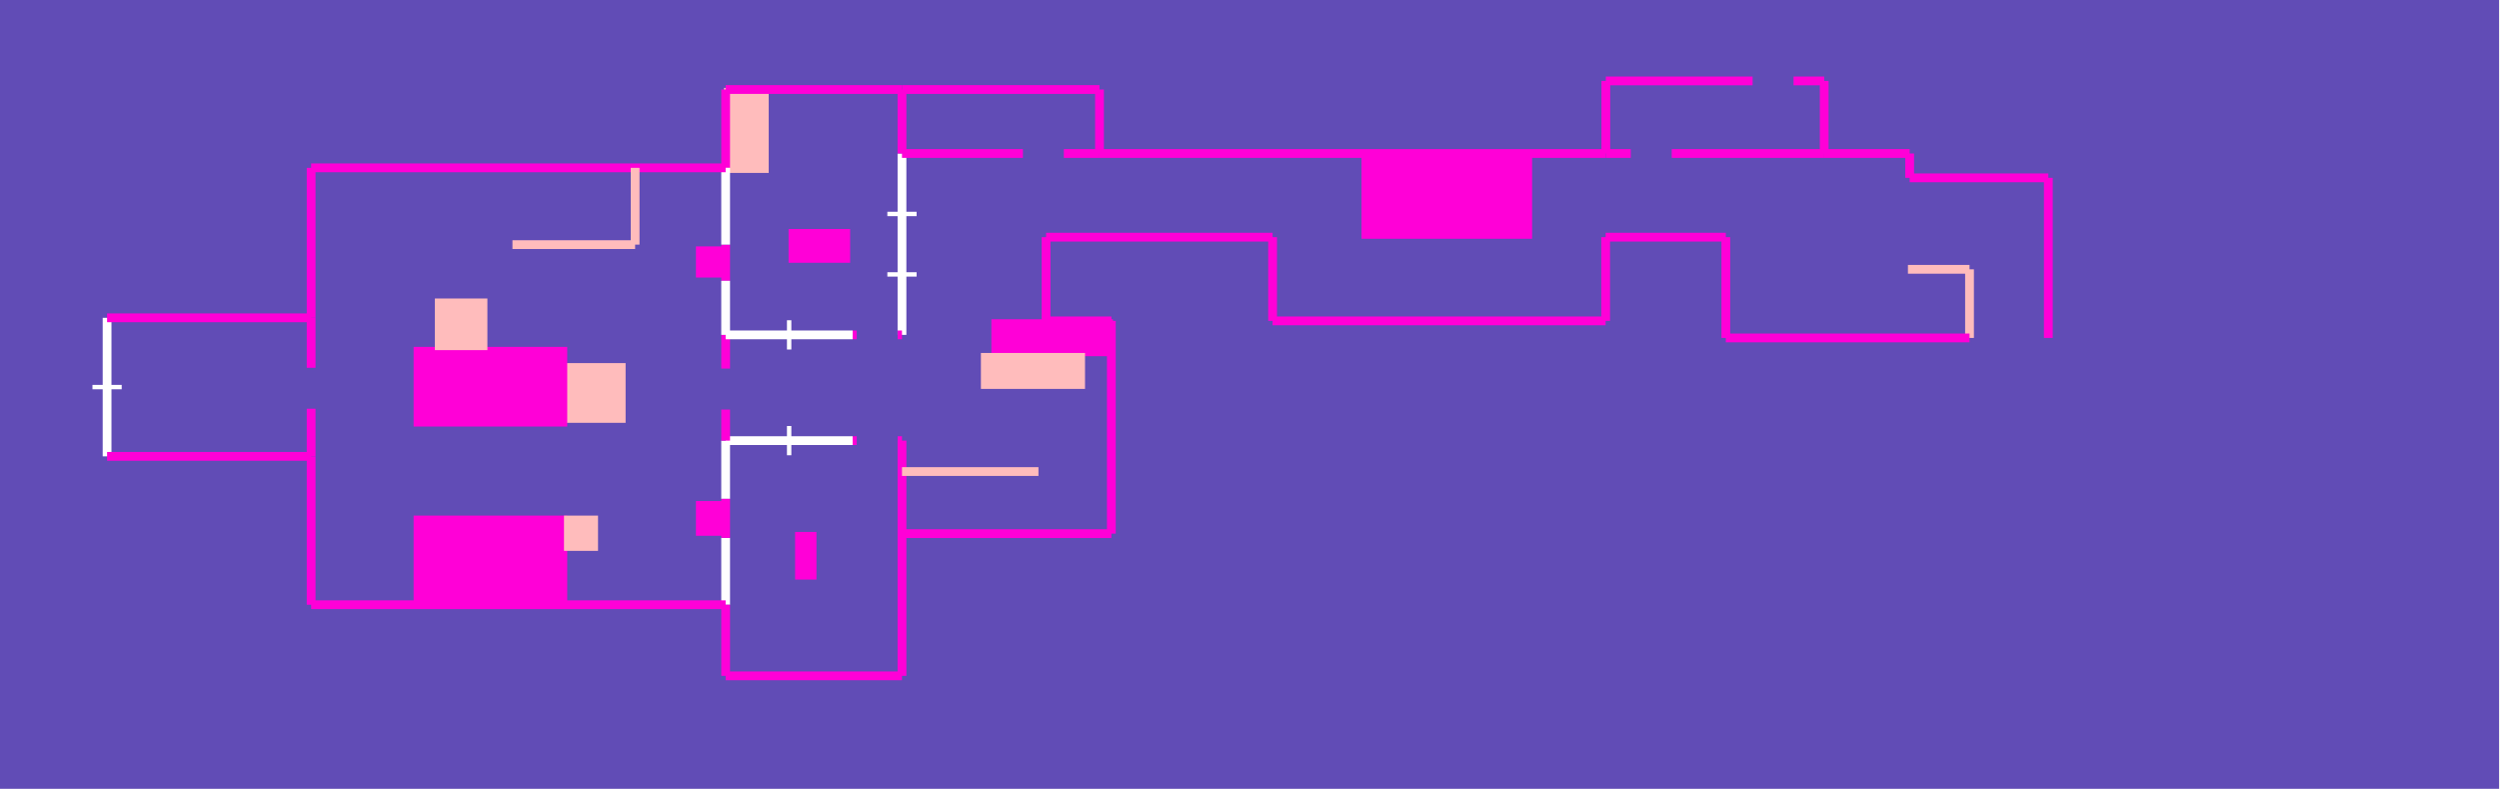
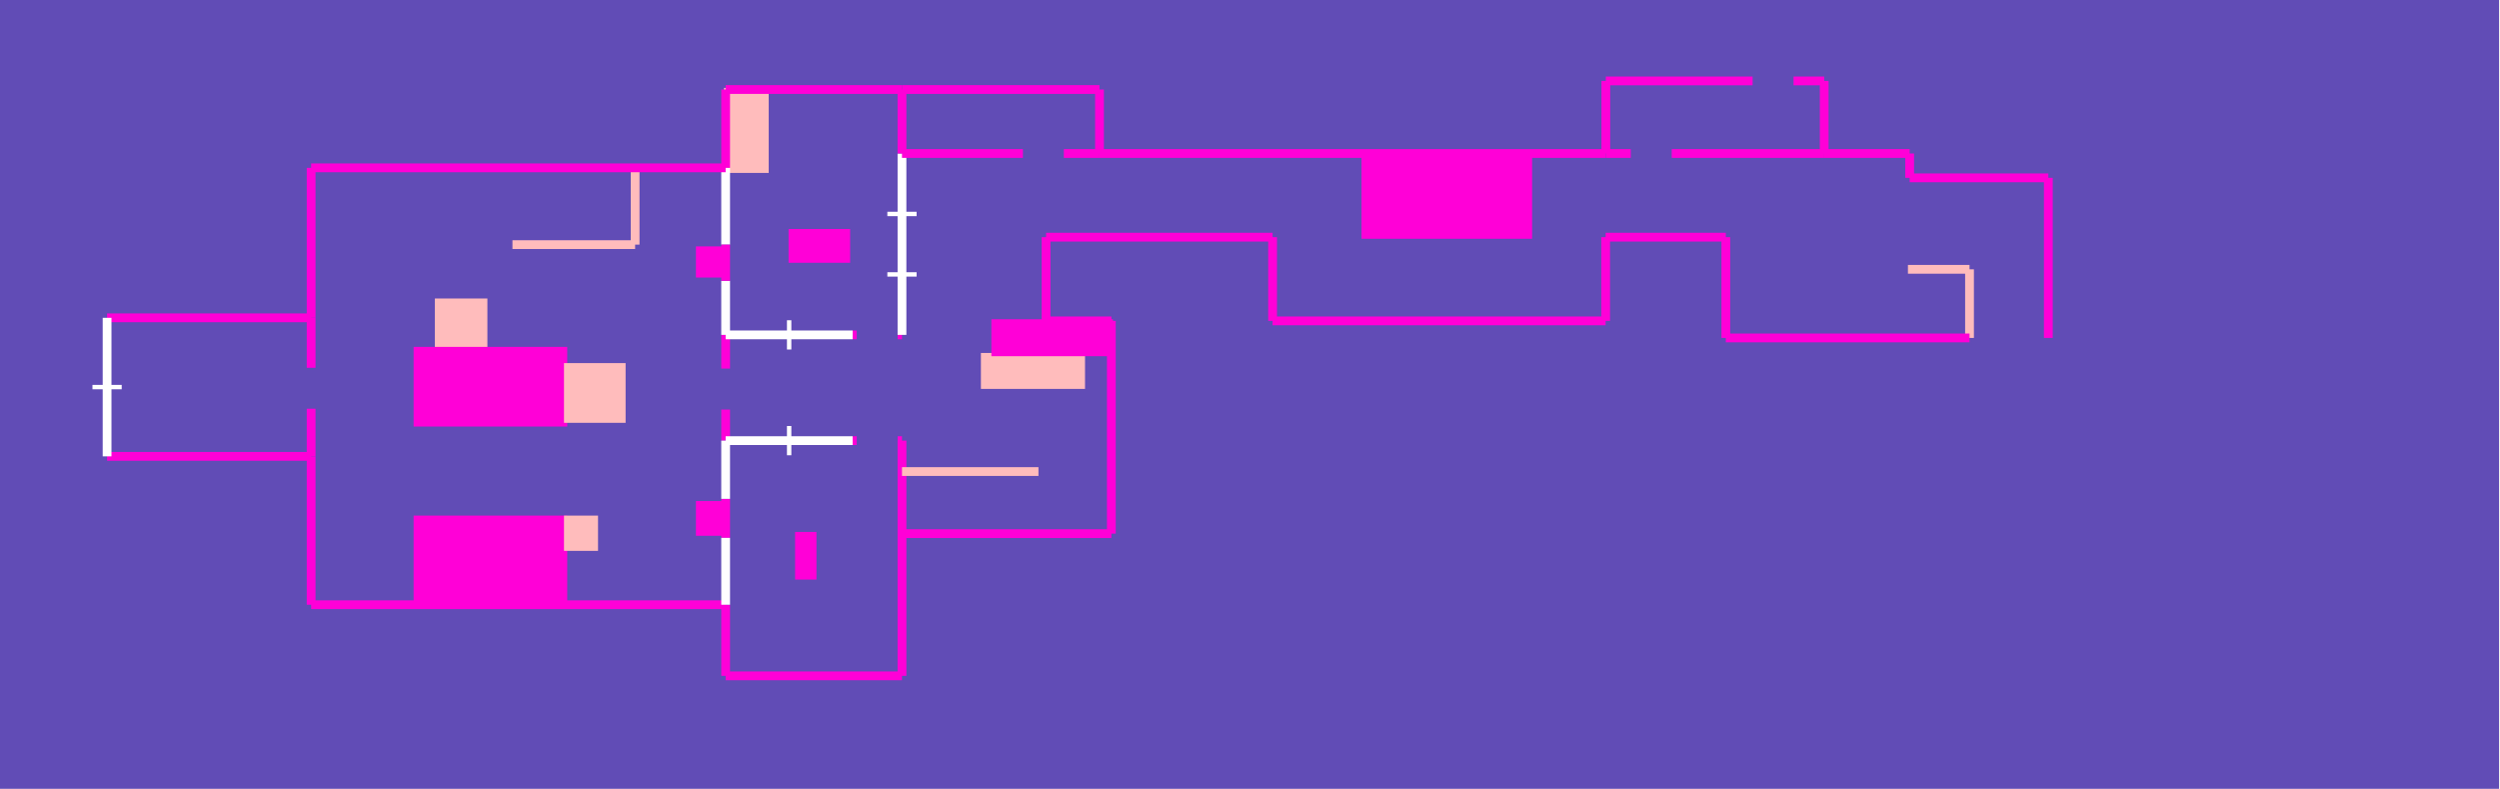
<svg xmlns="http://www.w3.org/2000/svg" viewBox="-220 -53 580 183">
  <rect fill="#614CB6" height="183" width="580" x="-220" y="-53" />
+   <path d="M-30.881,-81.089 L-35.089,-81.089 L-35.089,-70.789 L-30.881,-70.789 z" fill="#FF00D7" stroke="#FF00D7" stroke-width="0.75" transform="scale(1, -1)" />
+   <path d="M-107.255,-16.626 L-118.696,-16.626 L-118.696,-27.852 L-107.255,-27.852 z" fill="#FFBCBC" stroke="#FFBCBC" stroke-width="0.75" transform="scale(1, -1)" />
+   <path d="M-23.064,-7.592 L-36.601,-7.592 L-36.601,-0.505 L-23.064,-0.505 z" fill="#FF00D7" stroke="#FF00D7" stroke-width="0.75" transform="scale(1, -1)" />
+   <path d="M8.037,-36.849 L31.45,-36.849 L31.45,-29.262 L8.037,-29.262 z" fill="#FFBCBC" stroke="#FFBCBC" stroke-width="0.75" transform="scale(1, -1)" />
  <path d="M-123.628,-87.299 L-88.727,-87.299 L-88.727,-66.995 L-123.628,-66.995 z" fill="#FF00D7" stroke="#FF00D7" stroke-width="0.75" transform="scale(1, -1)" />
+   <path d="M10.465,-29.262 L37.939,-29.262 L37.939,-21.444 L10.465,-21.444 z" fill="#FF00D7" stroke="#FF00D7" stroke-width="0.75" transform="scale(1, -1)" />
+   <path d="M-123.628,-27.852 L-88.727,-27.852 L-88.727,-45.58 L-123.628,-45.58 z" fill="#FF00D7" stroke="#FF00D7" stroke-width="0.75" transform="scale(1, -1)" />
+   <path d="M-88.727,-31.614 L-75.176,-31.614 L-75.176,-44.719 L-88.727,-44.719 z" fill="#FFBCBC" stroke="#FFBCBC" stroke-width="0.75" transform="scale(1, -1)" />
+   <path d="M-58.1,-70.925 L-51.585,-70.925 L-51.585,-63.615 L-58.1,-63.615 z" fill="#FF00D7" stroke="#FF00D7" stroke-width="0.75" transform="scale(1, -1)" />
+   <path d="M-41.962,13.257 L-51.585,13.257 L-51.585,32.231 L-41.962,32.231 z" fill="#FFBCBC" stroke="#FFBCBC" stroke-width="0.75" transform="scale(1, -1)" />
+   <path d="M-81.577,-74.426 L-88.727,-74.426 L-88.727,-66.995 L-81.577,-66.995 z" fill="#FFBCBC" stroke="#FFBCBC" stroke-width="0.75" transform="scale(1, -1)" />
+   <path d="M-51.585,-11.014 L-58.1,-11.014 L-58.1,-4.539 L-51.585,-4.539 z" fill="#FF00D7" stroke="#FF00D7" stroke-width="0.75" transform="scale(1, -1)" />
  <path d="M135.214,17.388 L96.369,17.388 L96.369,-2.022 L135.214,-2.022 z" fill="#FF00D7" stroke="#FF00D7" stroke-width="0.75" transform="scale(1, -1)" />
-   <path d="M-88.727,-31.614 L-75.176,-31.614 L-75.176,-44.719 L-88.727,-44.719 z" fill="#FFBCBC" stroke="#FFBCBC" stroke-width="0.75" transform="scale(1, -1)" />
-   <path d="M-23.064,-7.592 L-36.601,-7.592 L-36.601,-0.505 L-23.064,-0.505 z" fill="#FF00D7" stroke="#FF00D7" stroke-width="0.75" transform="scale(1, -1)" />
-   <path d="M-30.881,-81.089 L-35.089,-81.089 L-35.089,-70.789 L-30.881,-70.789 z" fill="#FF00D7" stroke="#FF00D7" stroke-width="0.75" transform="scale(1, -1)" />
-   <path d="M-51.585,-11.014 L-58.1,-11.014 L-58.1,-4.539 L-51.585,-4.539 z" fill="#FF00D7" stroke="#FF00D7" stroke-width="0.75" transform="scale(1, -1)" />
-   <path d="M-58.1,-70.925 L-51.585,-70.925 L-51.585,-63.615 L-58.1,-63.615 z" fill="#FF00D7" stroke="#FF00D7" stroke-width="0.75" transform="scale(1, -1)" />
-   <path d="M10.465,-29.262 L37.939,-29.262 L37.939,-21.444 L10.465,-21.444 z" fill="#FF00D7" stroke="#FF00D7" stroke-width="0.75" transform="scale(1, -1)" />
-   <path d="M8.037,-36.849 L31.45,-36.849 L31.45,-29.262 L8.037,-29.262 z" fill="#FFBCBC" stroke="#FFBCBC" stroke-width="0.75" transform="scale(1, -1)" />
-   <path d="M-123.628,-27.852 L-88.727,-27.852 L-88.727,-45.58 L-123.628,-45.58 z" fill="#FF00D7" stroke="#FF00D7" stroke-width="0.75" transform="scale(1, -1)" />
-   <path d="M-107.255,-16.626 L-118.696,-16.626 L-118.696,-27.852 L-107.255,-27.852 z" fill="#FFBCBC" stroke="#FFBCBC" stroke-width="0.75" transform="scale(1, -1)" />
-   <path d="M-81.577,-74.426 L-88.727,-74.426 L-88.727,-66.995 L-81.577,-66.995 z" fill="#FFBCBC" stroke="#FFBCBC" stroke-width="0.75" transform="scale(1, -1)" />
-   <path d="M-41.962,13.257 L-51.585,13.257 L-51.585,32.231 L-41.962,32.231 z" fill="#FFBCBC" stroke="#FFBCBC" stroke-width="0.75" transform="scale(1, -1)" />
+   <path d="M22.785,-21.444 L37.939,-21.444 z" fill="none" stroke="#FF00D7" stroke-width="2.036" transform="scale(1, -1)" />
+   <path d="M223.216,11.74 L255.404,11.74 z" fill="none" stroke="#FF00D7" stroke-width="2.036" transform="scale(1, -1)" />
+   <path d="M75.358,-2.022 L22.785,-2.022 z" fill="none" stroke="#FF00D7" stroke-width="2.036" transform="scale(1, -1)" />
+   <path d="M-10.657,-49.225 L-10.657,-103.795 z" fill="none" stroke="#FF00D7" stroke-width="2.036" transform="scale(1, -1)" />
+   <path d="M-22.105,-24.691 L-21.158,-24.691 z" fill="none" stroke="#FF00D7" stroke-width="2.036" transform="scale(1, -1)" />
+   <path d="M-11.655,-24.691 L-10.657,-24.691 z" fill="none" stroke="#FF00D7" stroke-width="2.036" transform="scale(1, -1)" />
+   <path d="M222.817,-9.481 L237.112,-9.481 z" fill="none" stroke="#FFBCBC" stroke-width="2.036" transform="scale(1, -1)" />
+   <path d="M-147.789,-87.299 L-147.789,-52.874 z" fill="none" stroke="#FF00D7" stroke-width="2.036" transform="scale(1, -1)" />
+   <path d="M-51.585,14.059 L-51.585,-3.754 z" fill="none" stroke="#FFFFFF" stroke-width="2.036" transform="scale(1, -1)" />
  <path d="M-10.657,17.388 L-10.657,-24.691 z" fill="none" stroke="#FFFFFF" stroke-width="2.036" transform="scale(1, -1)" />
  <path d="M-14.051,3.361 L-7.262,3.361 z" fill="none" stroke="#FFFFFF" stroke-width="1.018" transform="scale(1, -1)" />
  <path d="M-14.051,-10.665 L-7.262,-10.665 z" fill="none" stroke="#FFFFFF" stroke-width="1.018" transform="scale(1, -1)" />
+   <path d="M-51.585,-24.691 L-51.585,-32.513 z" fill="none" stroke="#FF00D7" stroke-width="2.036" transform="scale(1, -1)" />
+   <path d="M-51.585,-42.016 L-51.585,-49.225 z" fill="none" stroke="#FF00D7" stroke-width="2.036" transform="scale(1, -1)" />
+   <path d="M-10.657,17.388 L17.409,17.388 z" fill="none" stroke="#FF00D7" stroke-width="2.036" transform="scale(1, -1)" />
+   <path d="M26.912,17.388 L35.186,17.388 z" fill="none" stroke="#FF00D7" stroke-width="2.036" transform="scale(1, -1)" />
+   <path d="M180.553,-25.4 L180.553,-2.022 z" fill="none" stroke="#FF00D7" stroke-width="2.036" transform="scale(1, -1)" />
  <path d="M-72.593,-3.754 L-101.063,-3.754 z" fill="none" stroke="#FFBCBC" stroke-width="2.036" transform="scale(1, -1)" />
+   <path d="M203.386,34.224 L196.271,34.224 z" fill="none" stroke="#FF00D7" stroke-width="2.036" transform="scale(1, -1)" />
+   <path d="M186.767,34.224 L152.701,34.224 z" fill="none" stroke="#FF00D7" stroke-width="2.036" transform="scale(1, -1)" />
+   <path d="M152.658,-2.022 L152.658,-21.444 z" fill="none" stroke="#FF00D7" stroke-width="2.036" transform="scale(1, -1)" />
+   <path d="M-72.593,-3.754 L-72.593,14.059 z" fill="none" stroke="#FFBCBC" stroke-width="2.036" transform="scale(1, -1)" />
+   <path d="M152.658,-21.444 L75.358,-21.444 z" fill="none" stroke="#FF00D7" stroke-width="2.036" transform="scale(1, -1)" />
+   <path d="M152.701,17.388 L158.489,17.388 z" fill="none" stroke="#FF00D7" stroke-width="2.036" transform="scale(1, -1)" />
+   <path d="M167.993,17.388 L203.386,17.388 z" fill="none" stroke="#FF00D7" stroke-width="2.036" transform="scale(1, -1)" />
+   <path d="M152.701,34.224 L152.701,17.388 z" fill="none" stroke="#FF00D7" stroke-width="2.036" transform="scale(1, -1)" />
+   <path d="M-51.585,-71.784 L-51.585,-62.735 z" fill="none" stroke="#FF00D7" stroke-width="2.036" transform="scale(1, -1)" />
+   <path d="M-51.585,-49.225 L-22.105,-49.225 z" fill="none" stroke="#FFFFFF" stroke-width="2.036" transform="scale(1, -1)" />
+   <path d="M-36.845,-52.619 L-36.845,-45.831 z" fill="none" stroke="#FFFFFF" stroke-width="1.018" transform="scale(1, -1)" />
+   <path d="M223.216,11.74 L223.216,17.388 z" fill="none" stroke="#FF00D7" stroke-width="2.036" transform="scale(1, -1)" />
+   <path d="M22.785,-2.022 L22.785,-21.444 z" fill="none" stroke="#FF00D7" stroke-width="2.036" transform="scale(1, -1)" />
+   <path d="M152.701,17.388 L35.186,17.388 z" fill="none" stroke="#FF00D7" stroke-width="2.036" transform="scale(1, -1)" />
+   <path d="M-147.789,-87.299 L-51.585,-87.299 z" fill="none" stroke="#FF00D7" stroke-width="2.036" transform="scale(1, -1)" />
+   <path d="M-195.146,-20.733 L-147.789,-20.733 z" fill="none" stroke="#FF00D7" stroke-width="2.036" transform="scale(1, -1)" />
+   <path d="M-10.657,-103.795 L-51.585,-103.795 z" fill="none" stroke="#FF00D7" stroke-width="2.036" transform="scale(1, -1)" />
+   <path d="M75.358,-21.444 L75.358,-2.022 z" fill="none" stroke="#FF00D7" stroke-width="2.036" transform="scale(1, -1)" />
+   <path d="M-51.585,14.059 L-147.789,14.059 z" fill="none" stroke="#FF00D7" stroke-width="2.036" transform="scale(1, -1)" />
+   <path d="M255.404,11.74 L255.404,-25.4 z" fill="none" stroke="#FF00D7" stroke-width="2.036" transform="scale(1, -1)" />
+   <path d="M37.939,-70.804 L-10.657,-70.804 z" fill="none" stroke="#FF00D7" stroke-width="2.036" transform="scale(1, -1)" />
+   <path d="M-51.585,32.231 L-51.585,14.059 z" fill="none" stroke="#FF00D7" stroke-width="2.036" transform="scale(1, -1)" />
+   <path d="M203.386,17.388 L223.216,17.388 z" fill="none" stroke="#FF00D7" stroke-width="2.036" transform="scale(1, -1)" />
+   <path d="M-51.585,-49.225 L-51.585,-62.735 z" fill="none" stroke="#FFFFFF" stroke-width="2.036" transform="scale(1, -1)" />
+   <path d="M-147.789,-20.733 L-147.789,14.059 z" fill="none" stroke="#FF00D7" stroke-width="2.036" transform="scale(1, -1)" />
+   <path d="M21.019,-56.399 L-10.657,-56.399 z" fill="none" stroke="#FFBCBC" stroke-width="2.036" transform="scale(1, -1)" />
+   <path d="M180.553,-2.022 L152.658,-2.022 z" fill="none" stroke="#FF00D7" stroke-width="2.036" transform="scale(1, -1)" />
  <path d="M-147.789,-20.733 L-147.789,-32.325 z" fill="none" stroke="#FF00D7" stroke-width="2.036" transform="scale(1, -1)" />
  <path d="M-147.789,-41.828 L-147.789,-52.874 z" fill="none" stroke="#FF00D7" stroke-width="2.036" transform="scale(1, -1)" />
  <path d="M237.112,-9.481 L237.112,-25.4 z" fill="none" stroke="#FFBCBC" stroke-width="2.036" transform="scale(1, -1)" />
+   <path d="M-195.146,-52.874 L-147.789,-52.874 z" fill="none" stroke="#FF00D7" stroke-width="2.036" transform="scale(1, -1)" />
+   <path d="M-10.657,32.231 L-10.657,17.388 z" fill="none" stroke="#FF00D7" stroke-width="2.036" transform="scale(1, -1)" />
+   <path d="M-10.657,32.231 L-51.585,32.231 z" fill="none" stroke="#FF00D7" stroke-width="2.036" transform="scale(1, -1)" />
+   <path d="M35.186,32.231 L35.186,17.388 z" fill="none" stroke="#FF00D7" stroke-width="2.036" transform="scale(1, -1)" />
+   <path d="M203.386,17.388 L203.386,34.224 z" fill="none" stroke="#FF00D7" stroke-width="2.036" transform="scale(1, -1)" />
+   <path d="M-10.657,-49.225 L-11.655,-49.225 z" fill="none" stroke="#FF00D7" stroke-width="2.036" transform="scale(1, -1)" />
+   <path d="M-21.158,-49.225 L-22.105,-49.225 z" fill="none" stroke="#FF00D7" stroke-width="2.036" transform="scale(1, -1)" />
+   <path d="M-22.105,-24.691 L-51.585,-24.691 z" fill="none" stroke="#FFFFFF" stroke-width="2.036" transform="scale(1, -1)" />
+   <path d="M-36.845,-21.297 L-36.845,-28.085 z" fill="none" stroke="#FFFFFF" stroke-width="1.018" transform="scale(1, -1)" />
+   <path d="M-51.585,-12.147 L-51.585,-24.691 z" fill="none" stroke="#FFFFFF" stroke-width="2.036" transform="scale(1, -1)" />
+   <path d="M-195.146,-52.874 L-195.146,-20.733 z" fill="none" stroke="#FFFFFF" stroke-width="2.036" transform="scale(1, -1)" />
+   <path d="M-191.752,-36.803 L-198.54,-36.803 z" fill="none" stroke="#FFFFFF" stroke-width="1.018" transform="scale(1, -1)" />
+   <path d="M35.186,32.231 L-10.657,32.231 z" fill="none" stroke="#FF00D7" stroke-width="2.036" transform="scale(1, -1)" />
+   <path d="M-51.585,-12.147 L-51.585,-3.754 z" fill="none" stroke="#FF00D7" stroke-width="2.036" transform="scale(1, -1)" />
  <path d="M37.939,-21.444 L37.939,-70.804 z" fill="none" stroke="#FF00D7" stroke-width="2.036" transform="scale(1, -1)" />
-   <path d="M-10.657,17.388 L17.409,17.388 z" fill="none" stroke="#FF00D7" stroke-width="2.036" transform="scale(1, -1)" />
-   <path d="M26.912,17.388 L35.186,17.388 z" fill="none" stroke="#FF00D7" stroke-width="2.036" transform="scale(1, -1)" />
-   <path d="M37.939,-70.804 L-10.657,-70.804 z" fill="none" stroke="#FF00D7" stroke-width="2.036" transform="scale(1, -1)" />
+   <path d="M-51.585,-87.299 L-51.585,-103.795 z" fill="none" stroke="#FF00D7" stroke-width="2.036" transform="scale(1, -1)" />
  <path d="M-51.585,-71.784 L-51.585,-87.299 z" fill="none" stroke="#FFFFFF" stroke-width="2.036" transform="scale(1, -1)" />
  <path d="M237.112,-25.4 L180.553,-25.4 z" fill="none" stroke="#FF00D7" stroke-width="2.036" transform="scale(1, -1)" />
-   <path d="M-10.657,32.231 L-10.657,17.388 z" fill="none" stroke="#FF00D7" stroke-width="2.036" transform="scale(1, -1)" />
-   <path d="M-51.585,-49.225 L-22.105,-49.225 z" fill="none" stroke="#FFFFFF" stroke-width="2.036" transform="scale(1, -1)" />
-   <path d="M-36.845,-52.619 L-36.845,-45.831 z" fill="none" stroke="#FFFFFF" stroke-width="1.018" transform="scale(1, -1)" />
-   <path d="M-51.585,-12.147 L-51.585,-3.754 z" fill="none" stroke="#FF00D7" stroke-width="2.036" transform="scale(1, -1)" />
-   <path d="M-51.585,-49.225 L-51.585,-62.735 z" fill="none" stroke="#FFFFFF" stroke-width="2.036" transform="scale(1, -1)" />
-   <path d="M-10.657,-49.225 L-11.655,-49.225 z" fill="none" stroke="#FF00D7" stroke-width="2.036" transform="scale(1, -1)" />
-   <path d="M-21.158,-49.225 L-22.105,-49.225 z" fill="none" stroke="#FF00D7" stroke-width="2.036" transform="scale(1, -1)" />
-   <path d="M180.553,-25.4 L180.553,-2.022 z" fill="none" stroke="#FF00D7" stroke-width="2.036" transform="scale(1, -1)" />
-   <path d="M203.386,34.224 L196.271,34.224 z" fill="none" stroke="#FF00D7" stroke-width="2.036" transform="scale(1, -1)" />
-   <path d="M186.767,34.224 L152.701,34.224 z" fill="none" stroke="#FF00D7" stroke-width="2.036" transform="scale(1, -1)" />
-   <path d="M203.386,17.388 L223.216,17.388 z" fill="none" stroke="#FF00D7" stroke-width="2.036" transform="scale(1, -1)" />
-   <path d="M-51.585,-24.691 L-51.585,-32.513 z" fill="none" stroke="#FF00D7" stroke-width="2.036" transform="scale(1, -1)" />
-   <path d="M-51.585,-42.016 L-51.585,-49.225 z" fill="none" stroke="#FF00D7" stroke-width="2.036" transform="scale(1, -1)" />
-   <path d="M-195.146,-52.874 L-195.146,-20.733 z" fill="none" stroke="#FFFFFF" stroke-width="2.036" transform="scale(1, -1)" />
-   <path d="M-191.752,-36.803 L-198.54,-36.803 z" fill="none" stroke="#FFFFFF" stroke-width="1.018" transform="scale(1, -1)" />
-   <path d="M203.386,17.388 L203.386,34.224 z" fill="none" stroke="#FF00D7" stroke-width="2.036" transform="scale(1, -1)" />
-   <path d="M-147.789,-87.299 L-147.789,-52.874 z" fill="none" stroke="#FF00D7" stroke-width="2.036" transform="scale(1, -1)" />
-   <path d="M-10.657,-103.795 L-51.585,-103.795 z" fill="none" stroke="#FF00D7" stroke-width="2.036" transform="scale(1, -1)" />
-   <path d="M-51.585,32.231 L-51.585,14.059 z" fill="none" stroke="#FF00D7" stroke-width="2.036" transform="scale(1, -1)" />
-   <path d="M22.785,-21.444 L37.939,-21.444 z" fill="none" stroke="#FF00D7" stroke-width="2.036" transform="scale(1, -1)" />
-   <path d="M75.358,-2.022 L22.785,-2.022 z" fill="none" stroke="#FF00D7" stroke-width="2.036" transform="scale(1, -1)" />
-   <path d="M22.785,-2.022 L22.785,-21.444 z" fill="none" stroke="#FF00D7" stroke-width="2.036" transform="scale(1, -1)" />
-   <path d="M-51.585,14.059 L-51.585,-3.754 z" fill="none" stroke="#FFFFFF" stroke-width="2.036" transform="scale(1, -1)" />
-   <path d="M-195.146,-20.733 L-147.789,-20.733 z" fill="none" stroke="#FF00D7" stroke-width="2.036" transform="scale(1, -1)" />
-   <path d="M222.817,-9.481 L237.112,-9.481 z" fill="none" stroke="#FFBCBC" stroke-width="2.036" transform="scale(1, -1)" />
-   <path d="M-10.657,-49.225 L-10.657,-103.795 z" fill="none" stroke="#FF00D7" stroke-width="2.036" transform="scale(1, -1)" />
-   <path d="M-10.657,32.231 L-51.585,32.231 z" fill="none" stroke="#FF00D7" stroke-width="2.036" transform="scale(1, -1)" />
-   <path d="M35.186,32.231 L-10.657,32.231 z" fill="none" stroke="#FF00D7" stroke-width="2.036" transform="scale(1, -1)" />
-   <path d="M152.658,-2.022 L152.658,-21.444 z" fill="none" stroke="#FF00D7" stroke-width="2.036" transform="scale(1, -1)" />
-   <path d="M-147.789,-87.299 L-51.585,-87.299 z" fill="none" stroke="#FF00D7" stroke-width="2.036" transform="scale(1, -1)" />
-   <path d="M-22.105,-24.691 L-21.158,-24.691 z" fill="none" stroke="#FF00D7" stroke-width="2.036" transform="scale(1, -1)" />
-   <path d="M-11.655,-24.691 L-10.657,-24.691 z" fill="none" stroke="#FF00D7" stroke-width="2.036" transform="scale(1, -1)" />
-   <path d="M-51.585,-71.784 L-51.585,-62.735 z" fill="none" stroke="#FF00D7" stroke-width="2.036" transform="scale(1, -1)" />
-   <path d="M-147.789,-20.733 L-147.789,14.059 z" fill="none" stroke="#FF00D7" stroke-width="2.036" transform="scale(1, -1)" />
-   <path d="M223.216,11.74 L223.216,17.388 z" fill="none" stroke="#FF00D7" stroke-width="2.036" transform="scale(1, -1)" />
-   <path d="M-22.105,-24.691 L-51.585,-24.691 z" fill="none" stroke="#FFFFFF" stroke-width="2.036" transform="scale(1, -1)" />
-   <path d="M-36.845,-21.297 L-36.845,-28.085 z" fill="none" stroke="#FFFFFF" stroke-width="1.018" transform="scale(1, -1)" />
-   <path d="M152.658,-21.444 L75.358,-21.444 z" fill="none" stroke="#FF00D7" stroke-width="2.036" transform="scale(1, -1)" />
-   <path d="M-195.146,-52.874 L-147.789,-52.874 z" fill="none" stroke="#FF00D7" stroke-width="2.036" transform="scale(1, -1)" />
-   <path d="M152.701,17.388 L35.186,17.388 z" fill="none" stroke="#FF00D7" stroke-width="2.036" transform="scale(1, -1)" />
-   <path d="M152.701,17.388 L158.489,17.388 z" fill="none" stroke="#FF00D7" stroke-width="2.036" transform="scale(1, -1)" />
-   <path d="M167.993,17.388 L203.386,17.388 z" fill="none" stroke="#FF00D7" stroke-width="2.036" transform="scale(1, -1)" />
-   <path d="M75.358,-21.444 L75.358,-2.022 z" fill="none" stroke="#FF00D7" stroke-width="2.036" transform="scale(1, -1)" />
-   <path d="M255.404,11.74 L255.404,-25.4 z" fill="none" stroke="#FF00D7" stroke-width="2.036" transform="scale(1, -1)" />
-   <path d="M-51.585,-12.147 L-51.585,-24.691 z" fill="none" stroke="#FFFFFF" stroke-width="2.036" transform="scale(1, -1)" />
-   <path d="M21.019,-56.399 L-10.657,-56.399 z" fill="none" stroke="#FFBCBC" stroke-width="2.036" transform="scale(1, -1)" />
-   <path d="M-51.585,-87.299 L-51.585,-103.795 z" fill="none" stroke="#FF00D7" stroke-width="2.036" transform="scale(1, -1)" />
-   <path d="M223.216,11.74 L255.404,11.74 z" fill="none" stroke="#FF00D7" stroke-width="2.036" transform="scale(1, -1)" />
-   <path d="M35.186,32.231 L35.186,17.388 z" fill="none" stroke="#FF00D7" stroke-width="2.036" transform="scale(1, -1)" />
-   <path d="M-51.585,14.059 L-147.789,14.059 z" fill="none" stroke="#FF00D7" stroke-width="2.036" transform="scale(1, -1)" />
-   <path d="M180.553,-2.022 L152.658,-2.022 z" fill="none" stroke="#FF00D7" stroke-width="2.036" transform="scale(1, -1)" />
-   <path d="M-72.593,-3.754 L-72.593,14.059 z" fill="none" stroke="#FFBCBC" stroke-width="2.036" transform="scale(1, -1)" />
-   <path d="M152.701,34.224 L152.701,17.388 z" fill="none" stroke="#FF00D7" stroke-width="2.036" transform="scale(1, -1)" />
</svg>
